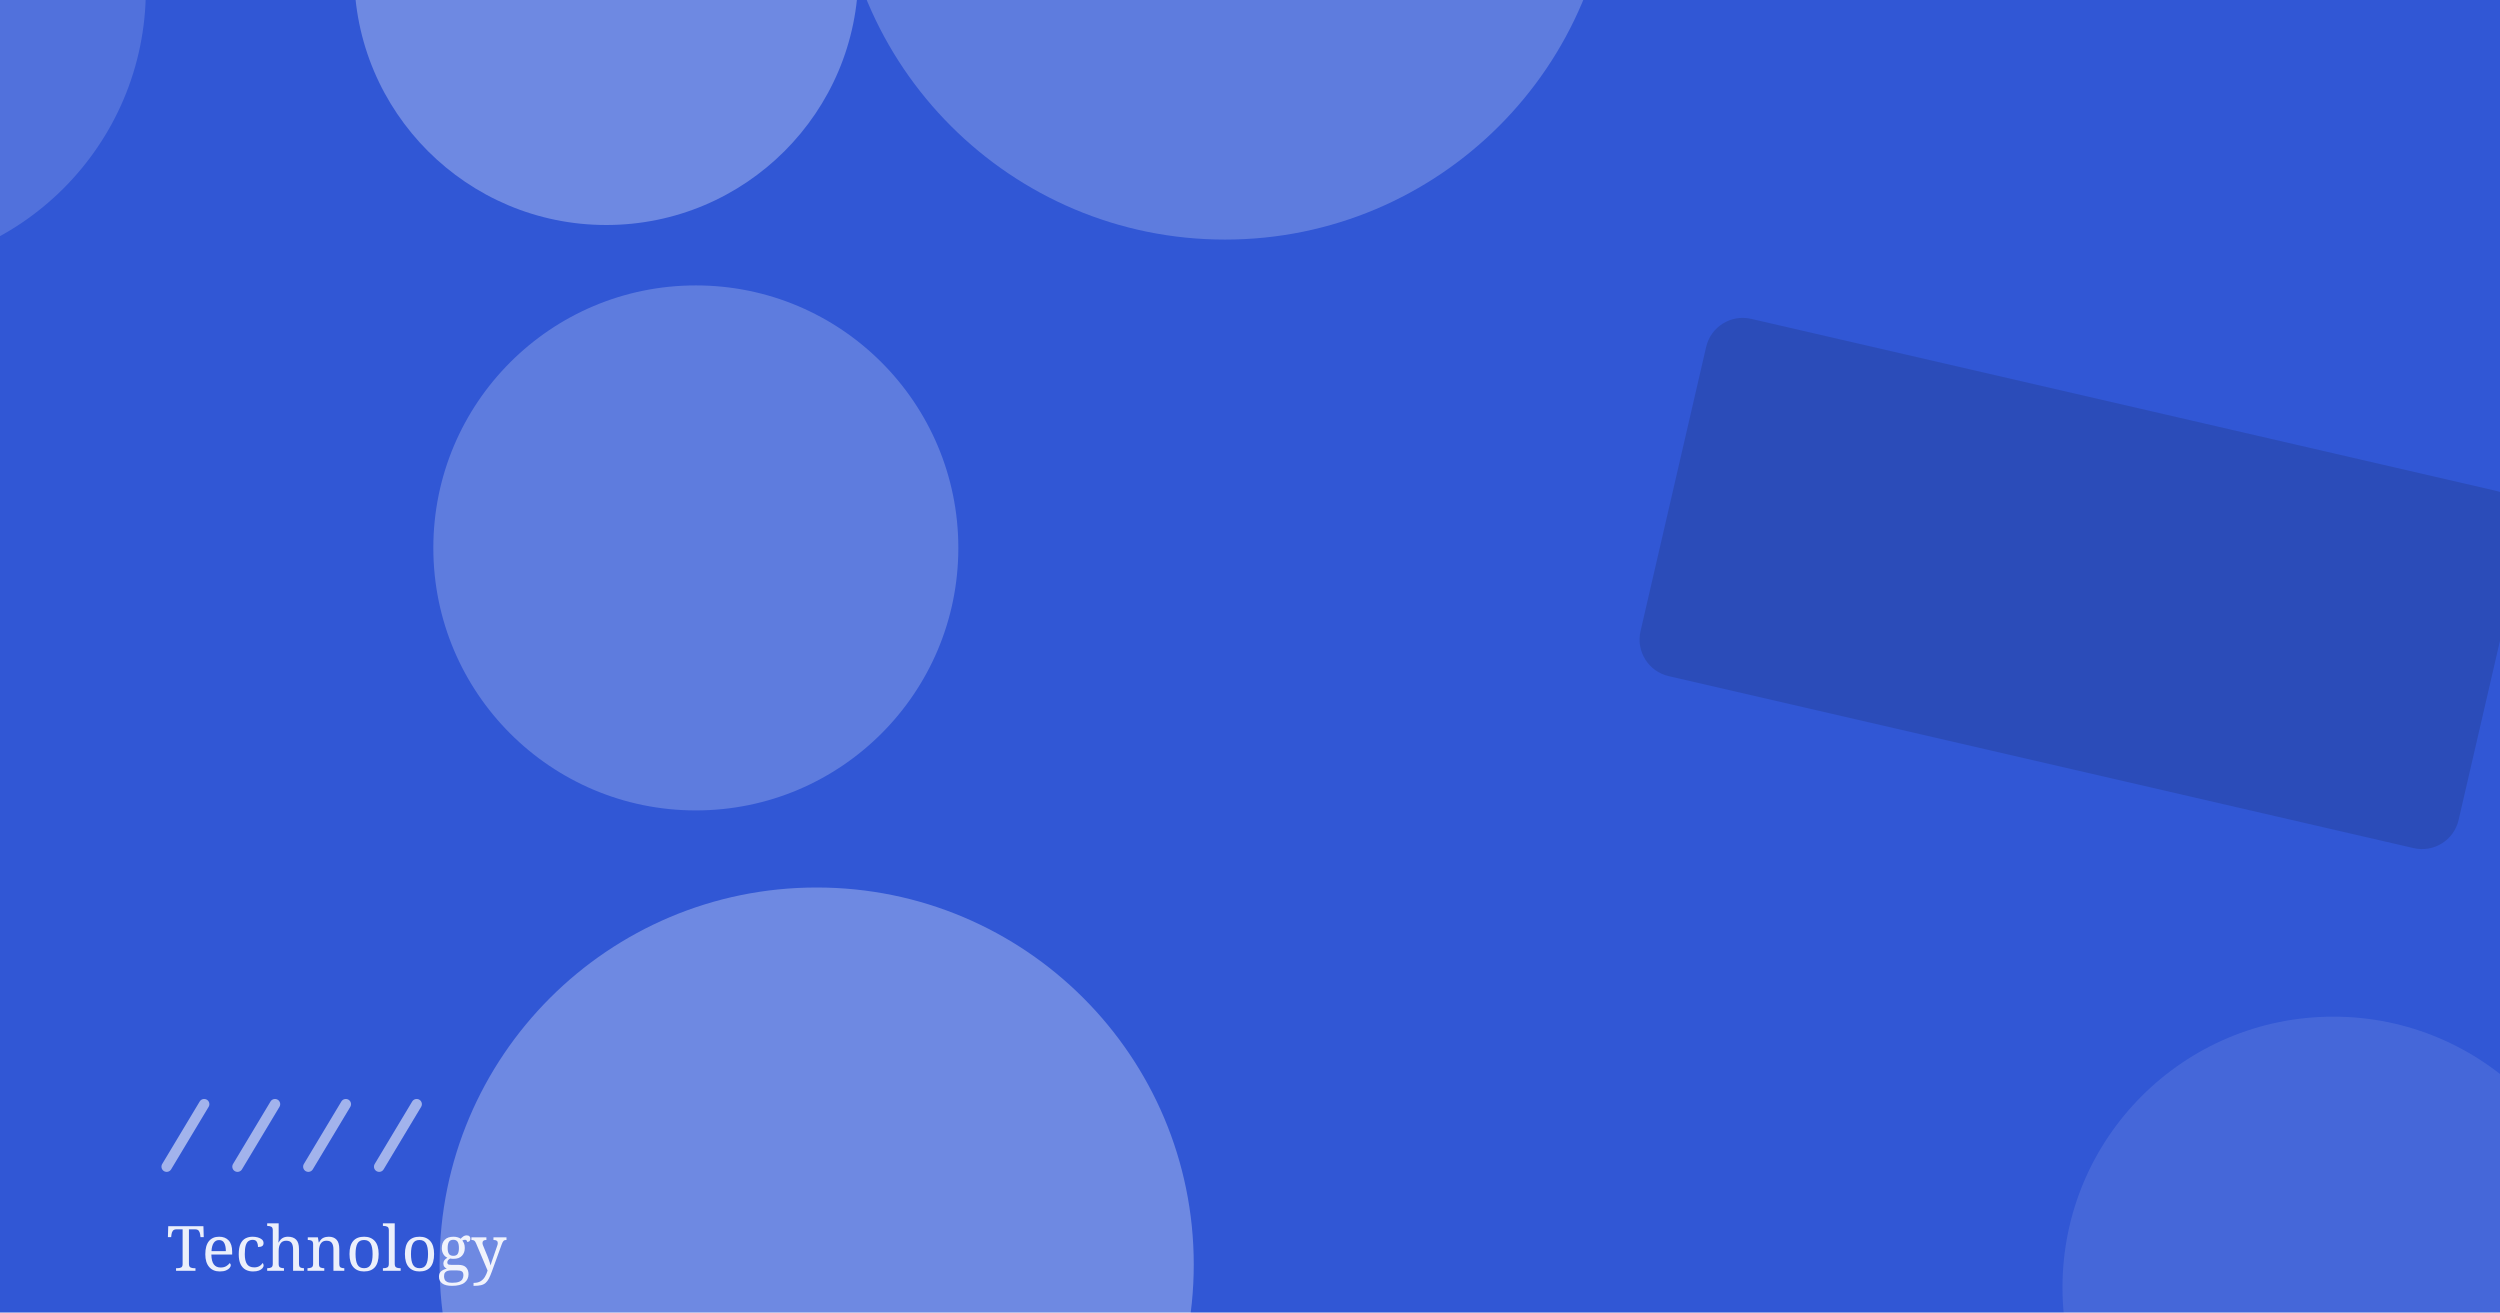
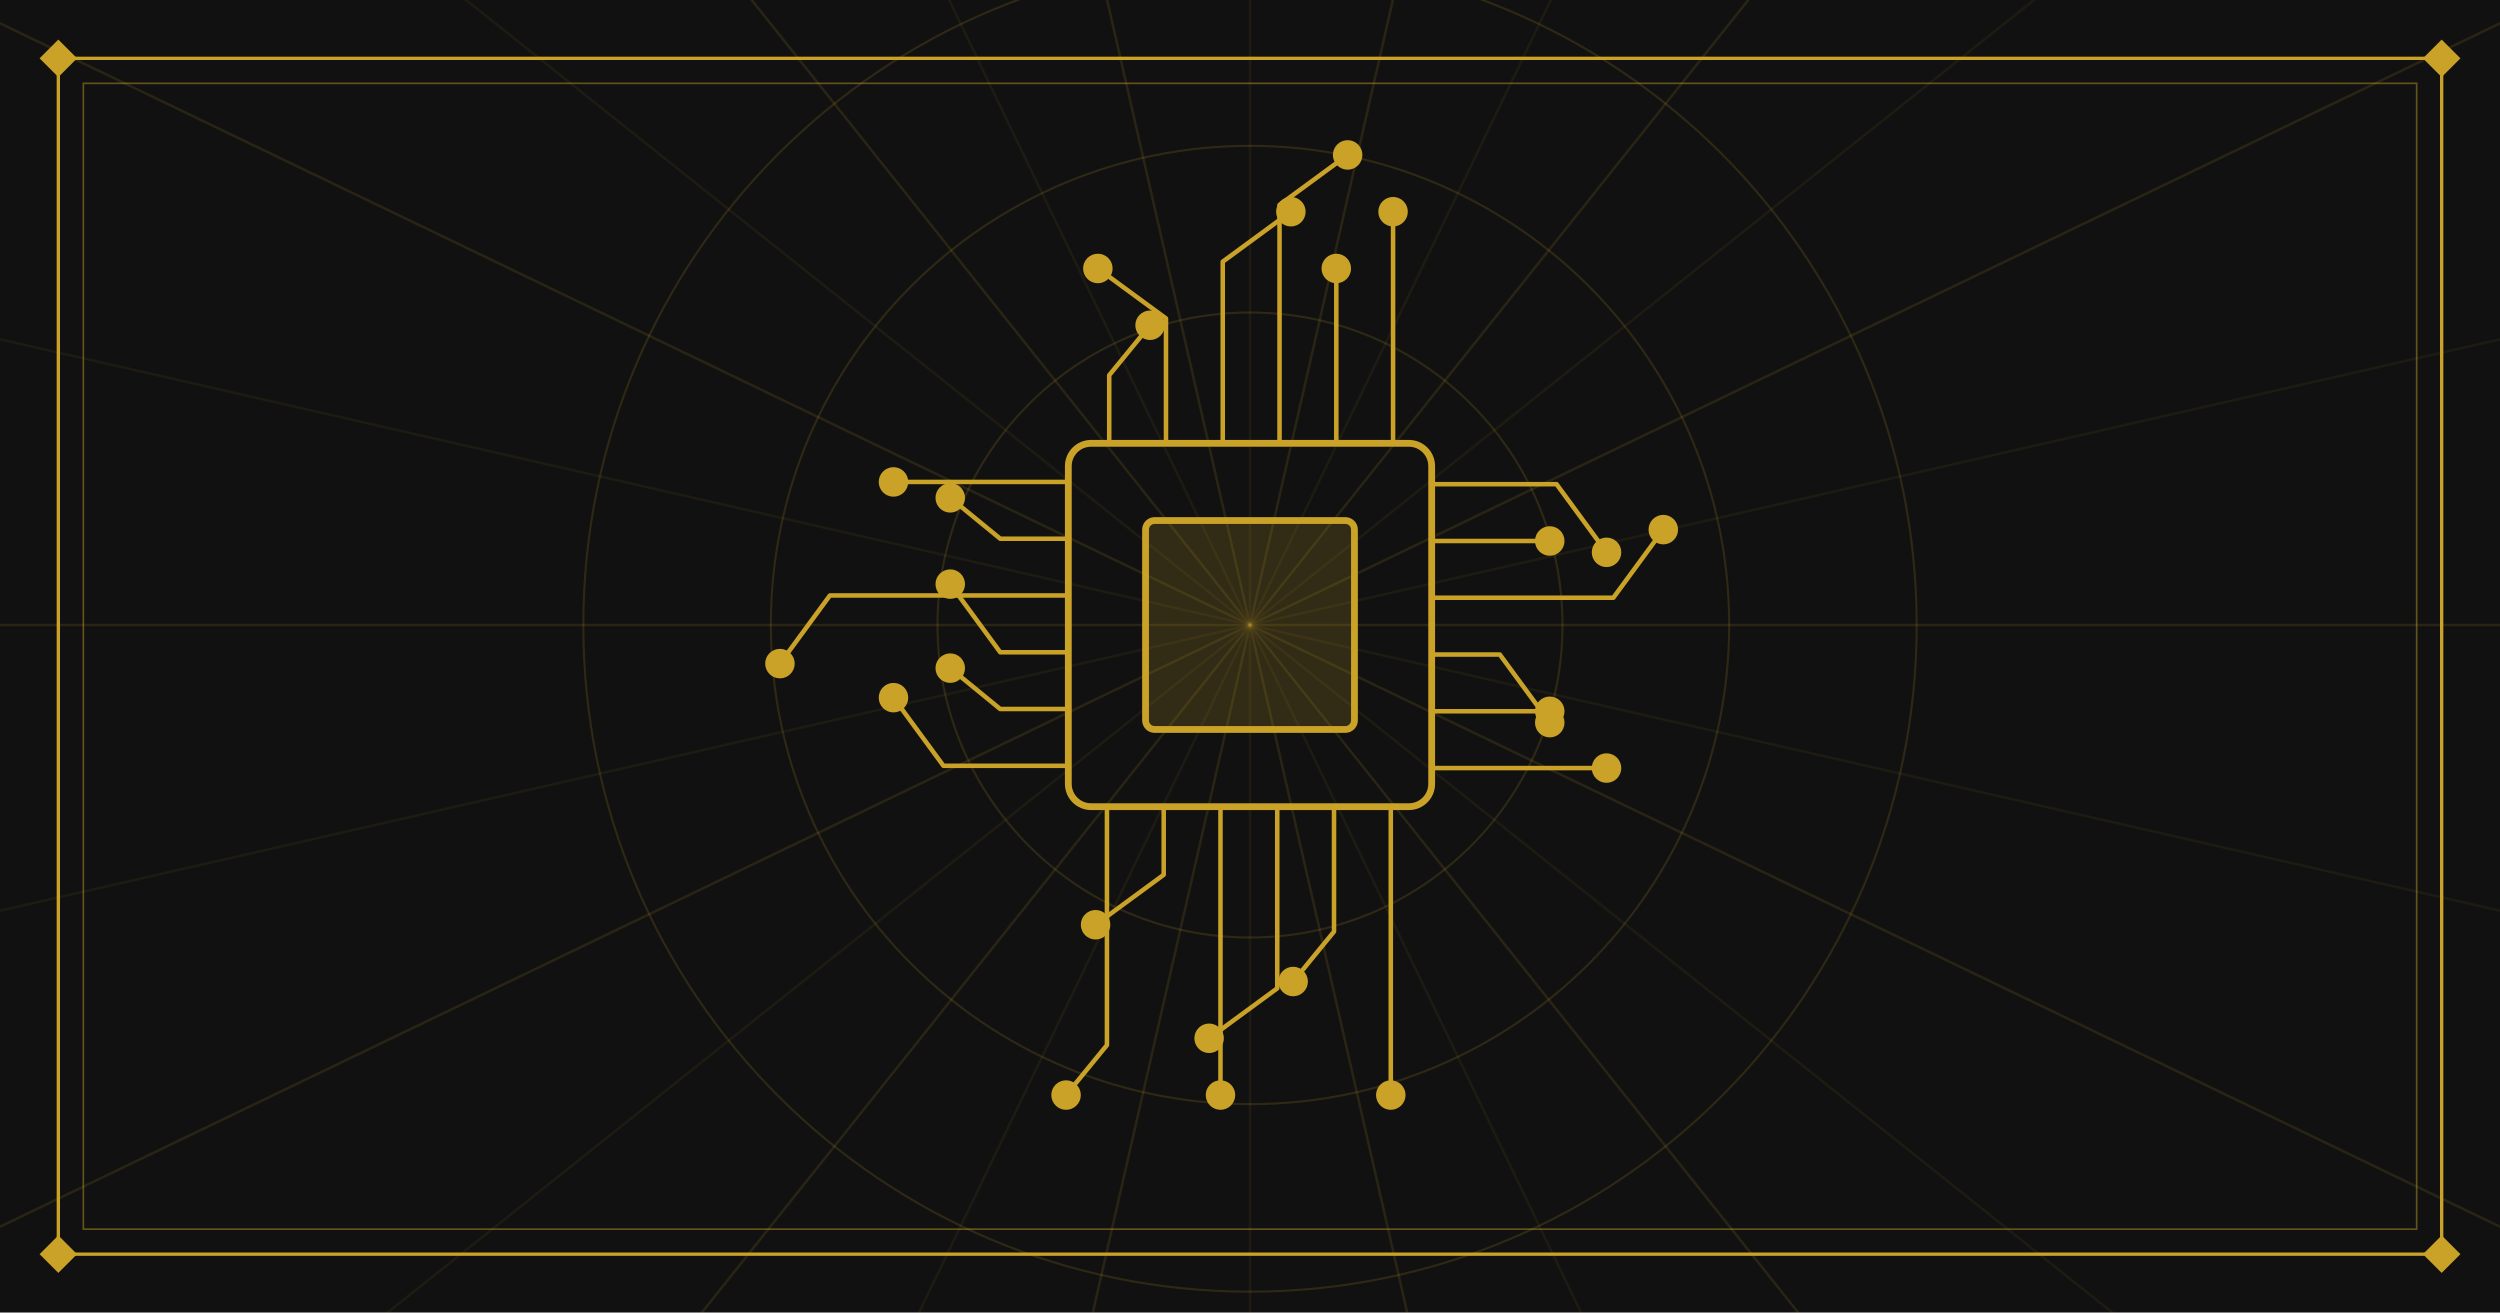
<svg xmlns="http://www.w3.org/2000/svg" viewBox="0 0 1200 630" width="1200" height="630">
-   <rect width="1200" height="630" fill="#3157D5" />
-   <rect x="823" y="149" width="403" height="176" rx="18" transform="rotate(13 823 149)" fill="#0b1020" fill-opacity="0.15" />
-   <circle cx="588" cy="-71" r="186" fill="#ffffff" fill-opacity="0.22" />
-   <circle cx="334" cy="263" r="126" fill="#ffffff" fill-opacity="0.22" />
-   <circle cx="1120" cy="618" r="130" fill="#ffffff" fill-opacity="0.1" />
-   <circle cx="291" cy="-13" r="121" fill="#ffffff" fill-opacity="0.3" />
-   <circle cx="392" cy="607" r="181" fill="#ffffff" fill-opacity="0.3" />
-   <circle cx="-65" cy="-5" r="135" fill="#ffffff" fill-opacity="0.16" />
-   <line x1="80" y1="560" x2="98" y2="530" stroke="#ffffff" stroke-opacity="0.55" stroke-width="5" stroke-linecap="round" />
-   <line x1="114" y1="560" x2="132" y2="530" stroke="#ffffff" stroke-opacity="0.55" stroke-width="5" stroke-linecap="round" />
-   <line x1="148" y1="560" x2="166" y2="530" stroke="#ffffff" stroke-opacity="0.55" stroke-width="5" stroke-linecap="round" />
-   <line x1="182" y1="560" x2="200" y2="530" stroke="#ffffff" stroke-opacity="0.55" stroke-width="5" stroke-linecap="round" />
-   <text x="80" y="610" font-family="Georgia, serif" font-size="30" fill="#ffffff" fill-opacity="0.9">Technology</text>
+   <rect width="1200" height="630" fill="#111111" />
+   <line x1="600" y1="300" x2="2000" y2="300" stroke="#C9A227" stroke-opacity="0.13" stroke-width="1.2" />
+   <line x1="600" y1="300" x2="1965" y2="612" stroke="#C9A227" stroke-opacity="0.07" stroke-width="1.2" />
+   <line x1="600" y1="300" x2="1861" y2="907" stroke="#C9A227" stroke-opacity="0.13" stroke-width="1.2" />
+   <line x1="600" y1="300" x2="1695" y2="1173" stroke="#C9A227" stroke-opacity="0.07" stroke-width="1.2" />
+   <line x1="600" y1="300" x2="1473" y2="1395" stroke="#C9A227" stroke-opacity="0.13" stroke-width="1.2" />
+   <line x1="600" y1="300" x2="1207" y2="1561" stroke="#C9A227" stroke-opacity="0.07" stroke-width="1.2" />
+   <line x1="600" y1="300" x2="912" y2="1665" stroke="#C9A227" stroke-opacity="0.13" stroke-width="1.2" />
+   <line x1="600" y1="300" x2="600" y2="1700" stroke="#C9A227" stroke-opacity="0.07" stroke-width="1.2" />
+   <line x1="600" y1="300" x2="288" y2="1665" stroke="#C9A227" stroke-opacity="0.13" stroke-width="1.2" />
+   <line x1="600" y1="300" x2="-7" y2="1561" stroke="#C9A227" stroke-opacity="0.07" stroke-width="1.2" />
+   <line x1="600" y1="300" x2="-273" y2="1395" stroke="#C9A227" stroke-opacity="0.13" stroke-width="1.2" />
+   <line x1="600" y1="300" x2="-495" y2="1173" stroke="#C9A227" stroke-opacity="0.07" stroke-width="1.2" />
+   <line x1="600" y1="300" x2="-661" y2="907" stroke="#C9A227" stroke-opacity="0.13" stroke-width="1.2" />
+   <line x1="600" y1="300" x2="-765" y2="612" stroke="#C9A227" stroke-opacity="0.07" stroke-width="1.2" />
+   <line x1="600" y1="300" x2="-800" y2="300" stroke="#C9A227" stroke-opacity="0.13" stroke-width="1.2" />
+   <line x1="600" y1="300" x2="-765" y2="-12" stroke="#C9A227" stroke-opacity="0.07" stroke-width="1.2" />
+   <line x1="600" y1="300" x2="-661" y2="-307" stroke="#C9A227" stroke-opacity="0.13" stroke-width="1.2" />
+   <line x1="600" y1="300" x2="-495" y2="-573" stroke="#C9A227" stroke-opacity="0.07" stroke-width="1.2" />
+   <line x1="600" y1="300" x2="-273" y2="-795" stroke="#C9A227" stroke-opacity="0.13" stroke-width="1.2" />
+   <line x1="600" y1="300" x2="-7" y2="-961" stroke="#C9A227" stroke-opacity="0.07" stroke-width="1.2" />
+   <line x1="600" y1="300" x2="288" y2="-1065" stroke="#C9A227" stroke-opacity="0.13" stroke-width="1.2" />
+   <line x1="600" y1="300" x2="600" y2="-1100" stroke="#C9A227" stroke-opacity="0.07" stroke-width="1.2" />
+   <line x1="600" y1="300" x2="912" y2="-1065" stroke="#C9A227" stroke-opacity="0.13" stroke-width="1.2" />
+   <line x1="600" y1="300" x2="1207" y2="-961" stroke="#C9A227" stroke-opacity="0.07" stroke-width="1.2" />
+   <line x1="600" y1="300" x2="1473" y2="-795" stroke="#C9A227" stroke-opacity="0.13" stroke-width="1.2" />
+   <line x1="600" y1="300" x2="1695" y2="-573" stroke="#C9A227" stroke-opacity="0.07" stroke-width="1.2" />
+   <line x1="600" y1="300" x2="1861" y2="-307" stroke="#C9A227" stroke-opacity="0.13" stroke-width="1.2" />
+   <line x1="600" y1="300" x2="1965" y2="-12" stroke="#C9A227" stroke-opacity="0.07" stroke-width="1.2" />
+   <circle cx="600" cy="300" r="150" fill="none" stroke="#C9A227" stroke-opacity="0.16" stroke-width="1" />
+   <circle cx="600" cy="300" r="230" fill="none" stroke="#C9A227" stroke-opacity="0.16" stroke-width="1" />
+   <circle cx="600" cy="300" r="320" fill="none" stroke="#C9A227" stroke-opacity="0.16" stroke-width="1" />
+   <rect x="28" y="28" width="1144" height="574" fill="none" stroke="#C9A227" stroke-width="1.6" />
+   <rect x="40" y="40" width="1120" height="550" fill="none" stroke="#C9A227" stroke-opacity="0.45" stroke-width="0.8" />
+   <path d="M28 19 L37 28 L28 37 L19 28 Z" fill="#C9A227" />
+   <path d="M1172 19 L1181 28 L1172 37 L1163 28 Z" fill="#C9A227" />
+   <path d="M28 593 L37 602 L28 611 L19 602 Z" fill="#C9A227" />
+   <path d="M1172 593 L1181 602 L1172 611 L1163 602 Z" fill="#C9A227" />
+   <g transform="translate(600 300) rotate(0) scale(1.09)" fill="none" stroke="#C9A227" stroke-width="3" stroke-linecap="round" stroke-linejoin="round">
+     <rect x="-80" y="-80" width="160" height="160" rx="10" />
+     <rect x="-46" y="-46" width="92" height="92" rx="4" fill="#C9A227" fill-opacity="0.18" />
+     <polyline points="80,-62 135,-62 157,-32" stroke-width="2" />
+     <circle cx="157" cy="-32" r="5" fill="#C9A227" />
+     <polyline points="80,-37 110,-37 132,-37" stroke-width="2" />
+     <circle cx="132" cy="-37" r="5" fill="#C9A227" />
+     <polyline points="80,-12 160,-12 182,-42" stroke-width="2" />
+     <circle cx="182" cy="-42" r="5" fill="#C9A227" />
+     <polyline points="80,13 110,13 132,43" stroke-width="2" />
+     <circle cx="132" cy="43" r="5" fill="#C9A227" />
+     <polyline points="80,38 110,38 132,38" stroke-width="2" />
+     <circle cx="132" cy="38" r="5" fill="#C9A227" />
+     <polyline points="80,63 135,63 157,63" stroke-width="2" />
+     <circle cx="157" cy="63" r="5" fill="#C9A227" />
+     <polyline points="62,80 62,185 62,207" stroke-width="2" />
+     <circle cx="62" cy="207" r="5" fill="#C9A227" />
+     <polyline points="37,80 37,135 19,157" stroke-width="2" />
+     <circle cx="19" cy="157" r="5" fill="#C9A227" />
+     <polyline points="12,80 12,160 -18,182" stroke-width="2" />
+     <circle cx="-18" cy="182" r="5" fill="#C9A227" />
+     <polyline points="-13,80 -13,185 -13,207" stroke-width="2" />
+     <circle cx="-13" cy="207" r="5" fill="#C9A227" />
+     <polyline points="-38,80 -38,110 -68,132" stroke-width="2" />
+     <circle cx="-68" cy="132" r="5" fill="#C9A227" />
+     <polyline points="-63,80 -63,185 -81,207" stroke-width="2" />
+     <circle cx="-81" cy="207" r="5" fill="#C9A227" />
+     <polyline points="-80,62 -135,62 -157,32" stroke-width="2" />
+     <circle cx="-157" cy="32" r="5" fill="#C9A227" />
+     <polyline points="-80,37 -110,37 -132,19" stroke-width="2" />
+     <circle cx="-132" cy="19" r="5" fill="#C9A227" />
+     <polyline points="-80,12 -110,12 -132,-18" stroke-width="2" />
+     <circle cx="-132" cy="-18" r="5" fill="#C9A227" />
+     <polyline points="-80,-13 -185,-13 -207,17" stroke-width="2" />
+     <circle cx="-207" cy="17" r="5" fill="#C9A227" />
+     <polyline points="-80,-38 -110,-38 -132,-56" stroke-width="2" />
+     <circle cx="-132" cy="-56" r="5" fill="#C9A227" />
+     <polyline points="-80,-63 -135,-63 -157,-63" stroke-width="2" />
+     <circle cx="-157" cy="-63" r="5" fill="#C9A227" />
+     <polyline points="-62,-80 -62,-110 -44,-132" stroke-width="2" />
+     <circle cx="-44" cy="-132" r="5" fill="#C9A227" />
+     <polyline points="-37,-80 -37,-135 -67,-157" stroke-width="2" />
+     <circle cx="-67" cy="-157" r="5" fill="#C9A227" />
+     <polyline points="-12,-80 -12,-160 18,-182" stroke-width="2" />
+     <circle cx="18" cy="-182" r="5" fill="#C9A227" />
+     <polyline points="13,-80 13,-185 43,-207" stroke-width="2" />
+     <circle cx="43" cy="-207" r="5" fill="#C9A227" />
+     <polyline points="38,-80 38,-135 38,-157" stroke-width="2" />
+     <circle cx="38" cy="-157" r="5" fill="#C9A227" />
+     <polyline points="63,-80 63,-160 63,-182" stroke-width="2" />
+     <circle cx="63" cy="-182" r="5" fill="#C9A227" />
+   </g>
</svg>
